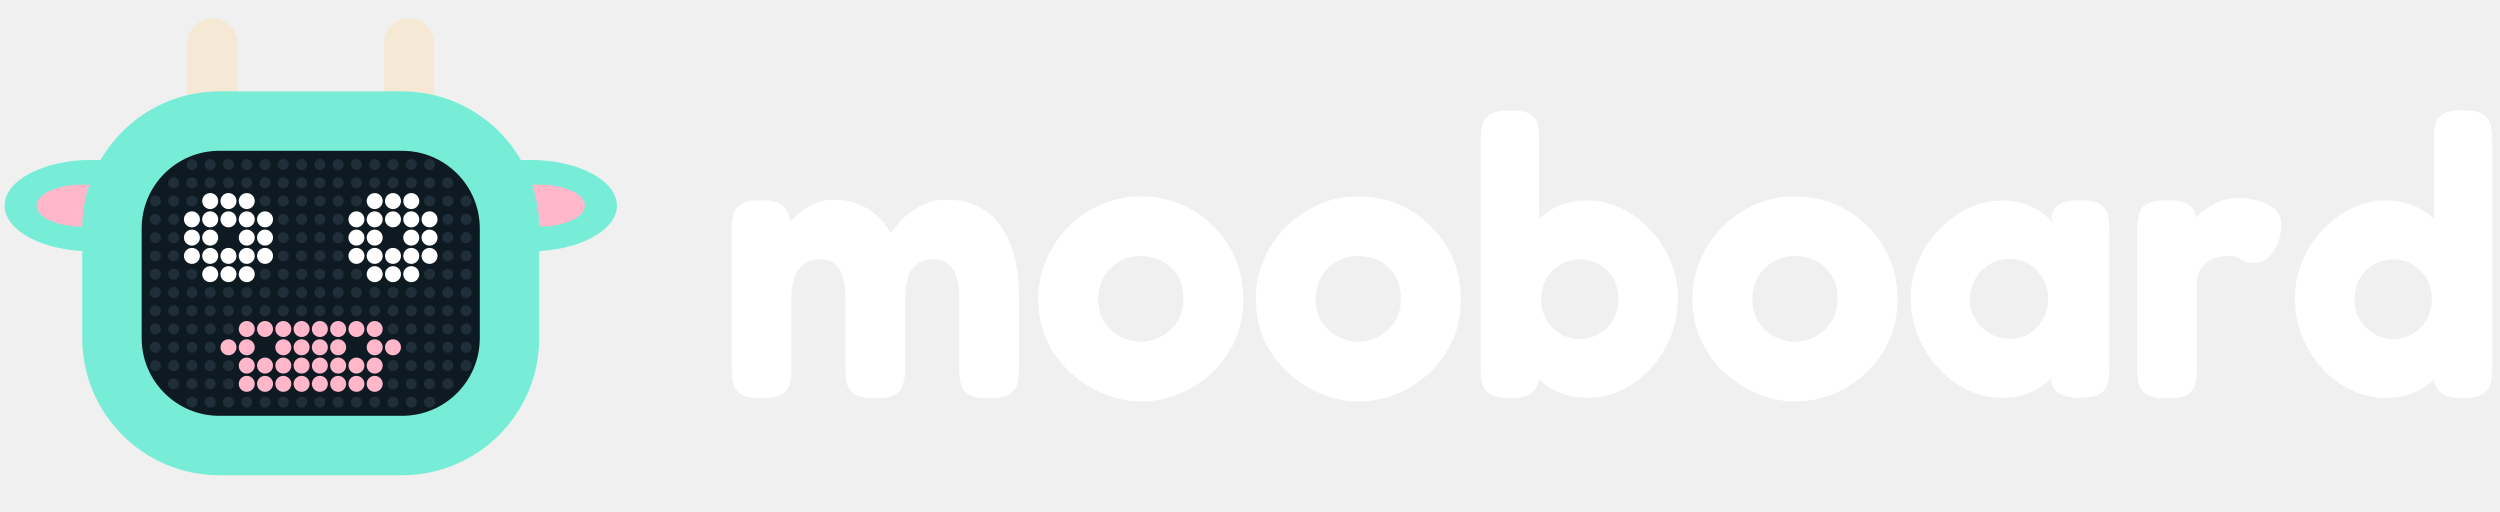
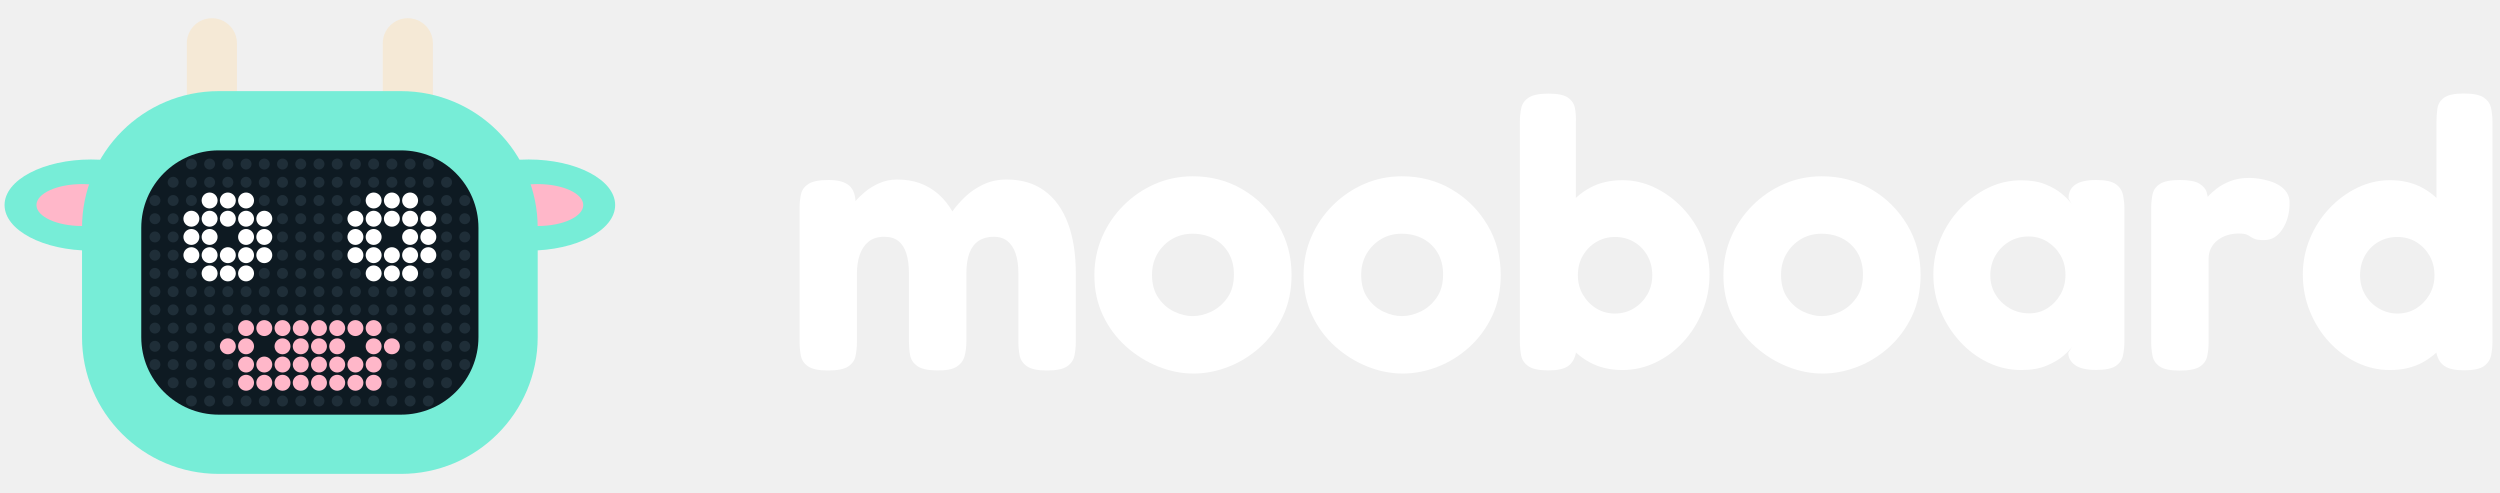
- <svg xmlns="http://www.w3.org/2000/svg" viewBox="0 0 547.1 112" role="img" aria-label="mooboard">
-   <svg x="0" y="0" width="136" height="112" viewBox="0 0 136 112">
+ <svg xmlns="http://www.w3.org/2000/svg" viewBox="0 0 548.64 108" role="img" aria-label="mooboard">
+   <svg x="0.00" y="0.00" width="136.00" height="108.00" viewBox="0 0 136 108">
    <rect x="41" y="4" width="11" height="24" rx="5.5" fill="#F5E9D6" />
    <rect x="84" y="4" width="11" height="24" rx="5.5" fill="#F5E9D6" />
    <ellipse cx="20" cy="45" rx="19" ry="10" fill="#77EDD7" />
    <ellipse cx="18" cy="45" rx="10" ry="4.6" fill="#FFB7C9" />
    <ellipse cx="116" cy="45" rx="19" ry="10" fill="#77EDD7" />
    <ellipse cx="118" cy="45" rx="10" ry="4.6" fill="#FFB7C9" />
    <rect x="18" y="20" width="100" height="84" rx="30" fill="#77EDD7" />
    <rect x="31" y="33" width="74" height="58" rx="17" fill="#0E1A22" />
    <circle cx="42" cy="36" r="1.2" fill="#1F2E38" />
    <circle cx="46" cy="36" r="1.2" fill="#1F2E38" />
    <circle cx="50" cy="36" r="1.2" fill="#1F2E38" />
    <circle cx="54" cy="36" r="1.2" fill="#1F2E38" />
    <circle cx="58" cy="36" r="1.2" fill="#1F2E38" />
    <circle cx="62" cy="36" r="1.2" fill="#1F2E38" />
    <circle cx="66" cy="36" r="1.2" fill="#1F2E38" />
    <circle cx="70" cy="36" r="1.2" fill="#1F2E38" />
    <circle cx="74" cy="36" r="1.2" fill="#1F2E38" />
    <circle cx="78" cy="36" r="1.2" fill="#1F2E38" />
    <circle cx="82" cy="36" r="1.2" fill="#1F2E38" />
    <circle cx="86" cy="36" r="1.2" fill="#1F2E38" />
    <circle cx="90" cy="36" r="1.2" fill="#1F2E38" />
    <circle cx="94" cy="36" r="1.2" fill="#1F2E38" />
    <circle cx="38" cy="40" r="1.2" fill="#1F2E38" />
    <circle cx="42" cy="40" r="1.2" fill="#1F2E38" />
    <circle cx="46" cy="40" r="1.2" fill="#1F2E38" />
    <circle cx="50" cy="40" r="1.2" fill="#1F2E38" />
    <circle cx="54" cy="40" r="1.2" fill="#1F2E38" />
    <circle cx="58" cy="40" r="1.2" fill="#1F2E38" />
    <circle cx="62" cy="40" r="1.2" fill="#1F2E38" />
    <circle cx="66" cy="40" r="1.2" fill="#1F2E38" />
    <circle cx="70" cy="40" r="1.2" fill="#1F2E38" />
    <circle cx="74" cy="40" r="1.2" fill="#1F2E38" />
    <circle cx="78" cy="40" r="1.2" fill="#1F2E38" />
    <circle cx="82" cy="40" r="1.2" fill="#1F2E38" />
    <circle cx="86" cy="40" r="1.2" fill="#1F2E38" />
    <circle cx="90" cy="40" r="1.2" fill="#1F2E38" />
    <circle cx="94" cy="40" r="1.2" fill="#1F2E38" />
    <circle cx="98" cy="40" r="1.2" fill="#1F2E38" />
    <circle cx="34" cy="44" r="1.2" fill="#1F2E38" />
    <circle cx="38" cy="44" r="1.2" fill="#1F2E38" />
    <circle cx="42" cy="44" r="1.2" fill="#1F2E38" />
    <circle cx="46" cy="44" r="1.75" fill="#FFFFFF" />
    <circle cx="50" cy="44" r="1.75" fill="#FFFFFF" />
    <circle cx="54" cy="44" r="1.75" fill="#FFFFFF" />
    <circle cx="58" cy="44" r="1.2" fill="#1F2E38" />
    <circle cx="62" cy="44" r="1.2" fill="#1F2E38" />
    <circle cx="66" cy="44" r="1.2" fill="#1F2E38" />
    <circle cx="70" cy="44" r="1.2" fill="#1F2E38" />
    <circle cx="74" cy="44" r="1.2" fill="#1F2E38" />
    <circle cx="78" cy="44" r="1.2" fill="#1F2E38" />
    <circle cx="82" cy="44" r="1.75" fill="#FFFFFF" />
    <circle cx="86" cy="44" r="1.75" fill="#FFFFFF" />
    <circle cx="90" cy="44" r="1.75" fill="#FFFFFF" />
    <circle cx="94" cy="44" r="1.2" fill="#1F2E38" />
    <circle cx="98" cy="44" r="1.2" fill="#1F2E38" />
    <circle cx="102" cy="44" r="1.2" fill="#1F2E38" />
    <circle cx="34" cy="48" r="1.2" fill="#1F2E38" />
    <circle cx="38" cy="48" r="1.2" fill="#1F2E38" />
    <circle cx="42" cy="48" r="1.75" fill="#FFFFFF" />
    <circle cx="46" cy="48" r="1.75" fill="#FFFFFF" />
    <circle cx="50" cy="48" r="1.75" fill="#FFFFFF" />
    <circle cx="54" cy="48" r="1.75" fill="#FFFFFF" />
    <circle cx="58" cy="48" r="1.75" fill="#FFFFFF" />
    <circle cx="62" cy="48" r="1.2" fill="#1F2E38" />
    <circle cx="66" cy="48" r="1.2" fill="#1F2E38" />
    <circle cx="70" cy="48" r="1.2" fill="#1F2E38" />
    <circle cx="74" cy="48" r="1.2" fill="#1F2E38" />
    <circle cx="78" cy="48" r="1.75" fill="#FFFFFF" />
    <circle cx="82" cy="48" r="1.75" fill="#FFFFFF" />
    <circle cx="86" cy="48" r="1.75" fill="#FFFFFF" />
    <circle cx="90" cy="48" r="1.75" fill="#FFFFFF" />
    <circle cx="94" cy="48" r="1.75" fill="#FFFFFF" />
    <circle cx="98" cy="48" r="1.2" fill="#1F2E38" />
    <circle cx="102" cy="48" r="1.2" fill="#1F2E38" />
    <circle cx="34" cy="52" r="1.2" fill="#1F2E38" />
    <circle cx="38" cy="52" r="1.2" fill="#1F2E38" />
    <circle cx="42" cy="52" r="1.75" fill="#FFFFFF" />
    <circle cx="46" cy="52" r="1.75" fill="#FFFFFF" />
    <circle class="pupil" cx="50" cy="52" r="1.75" fill="#0E1A22" />
    <circle cx="54" cy="52" r="1.75" fill="#FFFFFF" />
    <circle cx="58" cy="52" r="1.75" fill="#FFFFFF" />
    <circle cx="62" cy="52" r="1.2" fill="#1F2E38" />
    <circle cx="66" cy="52" r="1.2" fill="#1F2E38" />
    <circle cx="70" cy="52" r="1.2" fill="#1F2E38" />
    <circle cx="74" cy="52" r="1.2" fill="#1F2E38" />
    <circle cx="78" cy="52" r="1.75" fill="#FFFFFF" />
    <circle cx="82" cy="52" r="1.75" fill="#FFFFFF" />
    <circle class="pupil" cx="86" cy="52" r="1.75" fill="#0E1A22" />
    <circle cx="90" cy="52" r="1.75" fill="#FFFFFF" />
    <circle cx="94" cy="52" r="1.75" fill="#FFFFFF" />
    <circle cx="98" cy="52" r="1.2" fill="#1F2E38" />
    <circle cx="102" cy="52" r="1.2" fill="#1F2E38" />
    <circle cx="34" cy="56" r="1.2" fill="#1F2E38" />
    <circle cx="38" cy="56" r="1.2" fill="#1F2E38" />
    <circle cx="42" cy="56" r="1.75" fill="#FFFFFF" />
    <circle cx="46" cy="56" r="1.75" fill="#FFFFFF" />
    <circle cx="50" cy="56" r="1.75" fill="#FFFFFF" />
    <circle cx="54" cy="56" r="1.75" fill="#FFFFFF" />
    <circle cx="58" cy="56" r="1.75" fill="#FFFFFF" />
    <circle cx="62" cy="56" r="1.2" fill="#1F2E38" />
    <circle cx="66" cy="56" r="1.2" fill="#1F2E38" />
    <circle cx="70" cy="56" r="1.2" fill="#1F2E38" />
    <circle cx="74" cy="56" r="1.2" fill="#1F2E38" />
    <circle cx="78" cy="56" r="1.75" fill="#FFFFFF" />
    <circle cx="82" cy="56" r="1.75" fill="#FFFFFF" />
    <circle cx="86" cy="56" r="1.75" fill="#FFFFFF" />
    <circle cx="90" cy="56" r="1.75" fill="#FFFFFF" />
    <circle cx="94" cy="56" r="1.75" fill="#FFFFFF" />
    <circle cx="98" cy="56" r="1.2" fill="#1F2E38" />
    <circle cx="102" cy="56" r="1.2" fill="#1F2E38" />
    <circle cx="34" cy="60" r="1.2" fill="#1F2E38" />
    <circle cx="38" cy="60" r="1.2" fill="#1F2E38" />
    <circle cx="42" cy="60" r="1.2" fill="#1F2E38" />
    <circle cx="46" cy="60" r="1.75" fill="#FFFFFF" />
    <circle cx="50" cy="60" r="1.75" fill="#FFFFFF" />
    <circle cx="54" cy="60" r="1.75" fill="#FFFFFF" />
    <circle cx="58" cy="60" r="1.2" fill="#1F2E38" />
    <circle cx="62" cy="60" r="1.2" fill="#1F2E38" />
    <circle cx="66" cy="60" r="1.2" fill="#1F2E38" />
    <circle cx="70" cy="60" r="1.2" fill="#1F2E38" />
    <circle cx="74" cy="60" r="1.2" fill="#1F2E38" />
    <circle cx="78" cy="60" r="1.2" fill="#1F2E38" />
    <circle cx="82" cy="60" r="1.75" fill="#FFFFFF" />
    <circle cx="86" cy="60" r="1.75" fill="#FFFFFF" />
    <circle cx="90" cy="60" r="1.75" fill="#FFFFFF" />
    <circle cx="94" cy="60" r="1.2" fill="#1F2E38" />
    <circle cx="98" cy="60" r="1.2" fill="#1F2E38" />
    <circle cx="102" cy="60" r="1.2" fill="#1F2E38" />
    <circle cx="34" cy="64" r="1.2" fill="#1F2E38" />
    <circle cx="38" cy="64" r="1.2" fill="#1F2E38" />
    <circle cx="42" cy="64" r="1.2" fill="#1F2E38" />
    <circle cx="46" cy="64" r="1.2" fill="#1F2E38" />
    <circle cx="50" cy="64" r="1.2" fill="#1F2E38" />
    <circle cx="54" cy="64" r="1.2" fill="#1F2E38" />
    <circle cx="58" cy="64" r="1.2" fill="#1F2E38" />
    <circle cx="62" cy="64" r="1.2" fill="#1F2E38" />
    <circle cx="66" cy="64" r="1.2" fill="#1F2E38" />
    <circle cx="70" cy="64" r="1.2" fill="#1F2E38" />
    <circle cx="74" cy="64" r="1.2" fill="#1F2E38" />
    <circle cx="78" cy="64" r="1.2" fill="#1F2E38" />
    <circle cx="82" cy="64" r="1.2" fill="#1F2E38" />
    <circle cx="86" cy="64" r="1.2" fill="#1F2E38" />
    <circle cx="90" cy="64" r="1.2" fill="#1F2E38" />
    <circle cx="94" cy="64" r="1.2" fill="#1F2E38" />
    <circle cx="98" cy="64" r="1.2" fill="#1F2E38" />
    <circle cx="102" cy="64" r="1.2" fill="#1F2E38" />
    <circle cx="34" cy="68" r="1.2" fill="#1F2E38" />
    <circle cx="38" cy="68" r="1.2" fill="#1F2E38" />
    <circle cx="42" cy="68" r="1.2" fill="#1F2E38" />
    <circle cx="46" cy="68" r="1.2" fill="#1F2E38" />
    <circle cx="50" cy="68" r="1.2" fill="#1F2E38" />
    <circle cx="54" cy="68" r="1.2" fill="#1F2E38" />
    <circle cx="58" cy="68" r="1.2" fill="#1F2E38" />
    <circle cx="62" cy="68" r="1.2" fill="#1F2E38" />
    <circle cx="66" cy="68" r="1.2" fill="#1F2E38" />
    <circle cx="70" cy="68" r="1.2" fill="#1F2E38" />
    <circle cx="74" cy="68" r="1.2" fill="#1F2E38" />
    <circle cx="78" cy="68" r="1.2" fill="#1F2E38" />
    <circle cx="82" cy="68" r="1.2" fill="#1F2E38" />
    <circle cx="86" cy="68" r="1.2" fill="#1F2E38" />
    <circle cx="90" cy="68" r="1.2" fill="#1F2E38" />
    <circle cx="94" cy="68" r="1.2" fill="#1F2E38" />
    <circle cx="98" cy="68" r="1.2" fill="#1F2E38" />
    <circle cx="102" cy="68" r="1.2" fill="#1F2E38" />
    <circle cx="34" cy="72" r="1.2" fill="#1F2E38" />
    <circle cx="38" cy="72" r="1.2" fill="#1F2E38" />
    <circle cx="42" cy="72" r="1.2" fill="#1F2E38" />
    <circle cx="46" cy="72" r="1.2" fill="#1F2E38" />
    <circle cx="50" cy="72" r="1.2" fill="#1F2E38" />
    <circle cx="54" cy="72" r="1.75" fill="#FFB7C9" />
    <circle cx="58" cy="72" r="1.75" fill="#FFB7C9" />
    <circle cx="62" cy="72" r="1.75" fill="#FFB7C9" />
    <circle cx="66" cy="72" r="1.75" fill="#FFB7C9" />
    <circle cx="70" cy="72" r="1.75" fill="#FFB7C9" />
    <circle cx="74" cy="72" r="1.75" fill="#FFB7C9" />
    <circle cx="78" cy="72" r="1.75" fill="#FFB7C9" />
    <circle cx="82" cy="72" r="1.75" fill="#FFB7C9" />
    <circle cx="86" cy="72" r="1.2" fill="#1F2E38" />
    <circle cx="90" cy="72" r="1.2" fill="#1F2E38" />
    <circle cx="94" cy="72" r="1.2" fill="#1F2E38" />
    <circle cx="98" cy="72" r="1.2" fill="#1F2E38" />
    <circle cx="102" cy="72" r="1.2" fill="#1F2E38" />
    <circle cx="34" cy="76" r="1.2" fill="#1F2E38" />
    <circle cx="38" cy="76" r="1.2" fill="#1F2E38" />
    <circle cx="42" cy="76" r="1.2" fill="#1F2E38" />
    <circle cx="46" cy="76" r="1.2" fill="#1F2E38" />
    <circle cx="50" cy="76" r="1.75" fill="#FFB7C9" />
    <circle cx="54" cy="76" r="1.75" fill="#FFB7C9" />
    <circle class="nostril" cx="58" cy="76" r="1.75" fill="#0E1A22" />
    <circle cx="62" cy="76" r="1.75" fill="#FFB7C9" />
    <circle cx="66" cy="76" r="1.75" fill="#FFB7C9" />
    <circle cx="70" cy="76" r="1.75" fill="#FFB7C9" />
    <circle cx="74" cy="76" r="1.75" fill="#FFB7C9" />
    <circle class="nostril" cx="78" cy="76" r="1.75" fill="#0E1A22" />
    <circle cx="82" cy="76" r="1.75" fill="#FFB7C9" />
    <circle cx="86" cy="76" r="1.75" fill="#FFB7C9" />
    <circle cx="90" cy="76" r="1.2" fill="#1F2E38" />
    <circle cx="94" cy="76" r="1.2" fill="#1F2E38" />
    <circle cx="98" cy="76" r="1.2" fill="#1F2E38" />
    <circle cx="102" cy="76" r="1.2" fill="#1F2E38" />
    <circle cx="34" cy="80" r="1.2" fill="#1F2E38" />
    <circle cx="38" cy="80" r="1.2" fill="#1F2E38" />
    <circle cx="42" cy="80" r="1.2" fill="#1F2E38" />
    <circle cx="46" cy="80" r="1.2" fill="#1F2E38" />
    <circle cx="50" cy="80" r="1.2" fill="#1F2E38" />
    <circle cx="54" cy="80" r="1.75" fill="#FFB7C9" />
    <circle cx="58" cy="80" r="1.75" fill="#FFB7C9" />
    <circle cx="62" cy="80" r="1.75" fill="#FFB7C9" />
    <circle cx="66" cy="80" r="1.75" fill="#FFB7C9" />
    <circle cx="70" cy="80" r="1.75" fill="#FFB7C9" />
    <circle cx="74" cy="80" r="1.75" fill="#FFB7C9" />
    <circle cx="78" cy="80" r="1.75" fill="#FFB7C9" />
    <circle cx="82" cy="80" r="1.75" fill="#FFB7C9" />
    <circle cx="86" cy="80" r="1.2" fill="#1F2E38" />
    <circle cx="90" cy="80" r="1.2" fill="#1F2E38" />
    <circle cx="94" cy="80" r="1.2" fill="#1F2E38" />
    <circle cx="98" cy="80" r="1.2" fill="#1F2E38" />
    <circle cx="102" cy="80" r="1.2" fill="#1F2E38" />
    <circle cx="38" cy="84" r="1.2" fill="#1F2E38" />
    <circle cx="42" cy="84" r="1.2" fill="#1F2E38" />
    <circle cx="46" cy="84" r="1.2" fill="#1F2E38" />
    <circle cx="50" cy="84" r="1.2" fill="#1F2E38" />
    <circle cx="54" cy="84" r="1.75" fill="#FFB7C9" />
    <circle cx="58" cy="84" r="1.75" fill="#FFB7C9" />
    <circle cx="62" cy="84" r="1.75" fill="#FFB7C9" />
    <circle cx="66" cy="84" r="1.75" fill="#FFB7C9" />
    <circle cx="70" cy="84" r="1.75" fill="#FFB7C9" />
    <circle cx="74" cy="84" r="1.75" fill="#FFB7C9" />
    <circle cx="78" cy="84" r="1.75" fill="#FFB7C9" />
    <circle cx="82" cy="84" r="1.75" fill="#FFB7C9" />
    <circle cx="86" cy="84" r="1.2" fill="#1F2E38" />
    <circle cx="90" cy="84" r="1.2" fill="#1F2E38" />
    <circle cx="94" cy="84" r="1.2" fill="#1F2E38" />
    <circle cx="98" cy="84" r="1.2" fill="#1F2E38" />
    <circle cx="42" cy="88" r="1.2" fill="#1F2E38" />
    <circle cx="46" cy="88" r="1.2" fill="#1F2E38" />
    <circle cx="50" cy="88" r="1.2" fill="#1F2E38" />
    <circle cx="54" cy="88" r="1.2" fill="#1F2E38" />
    <circle cx="58" cy="88" r="1.2" fill="#1F2E38" />
    <circle cx="62" cy="88" r="1.2" fill="#1F2E38" />
    <circle cx="66" cy="88" r="1.2" fill="#1F2E38" />
    <circle cx="70" cy="88" r="1.2" fill="#1F2E38" />
    <circle cx="74" cy="88" r="1.2" fill="#1F2E38" />
    <circle cx="78" cy="88" r="1.2" fill="#1F2E38" />
    <circle cx="82" cy="88" r="1.2" fill="#1F2E38" />
    <circle cx="86" cy="88" r="1.2" fill="#1F2E38" />
    <circle cx="90" cy="88" r="1.2" fill="#1F2E38" />
    <circle cx="94" cy="88" r="1.2" fill="#1F2E38" />
  </svg>
-   <svg x="158.4" y="22.4" width="388.7" height="67.2" viewBox="0 0 4483 775">
+   <svg x="173.80" y="18.85" width="374.84" height="64.80" viewBox="0 0 4483 775">
    <g fill="#FFFFFF">
      <path transform="translate(-19.75,737.75) scale(1,-1)" d="M114 -9.25Q77.75 -9.25 62.0 1.625Q46.25 12.5 43.0 29.875Q39.75 47.25 39.75 66.5V416.75Q39.75 436.5 43.375 453.25Q47 470 62.875 480.375Q78.75 490.75 115.75 490.75Q153 490.75 169.875 476.125Q186.75 461.5 186.75 428.75L174 417.5Q176.25 422.75 186.0 434.625Q195.75 446.5 211.875 459.875Q228 473.25 249.375 482.625Q270.75 492 296.25 492Q328.5 492 355.125 482.5Q381.75 473 403.375 454.25Q425 435.5 440.75 408.25Q454.75 428 474.875 447.125Q495 466.25 522.25 479.125Q549.5 492 583.5 492Q642 492 682.5 462.5Q723 433 743.875 377.75Q764.75 322.5 764.75 244.75V66.25Q764.75 47 761.125 29.625Q757.5 12.25 741.75 1.5Q726 -9.25 688.75 -9.25Q652.25 -9.25 636.375 2.0Q620.5 13.25 617.25 30.625Q614 48 614 67.25V245.75Q614 276.5 606.75 297.75Q599.5 319 585.375 330.375Q571.25 341.75 549.25 341.75Q526 341.75 509.875 331.125Q493.75 320.5 485.625 299.25Q477.5 278 477.5 245V66Q477.5 46.25 472.875 28.625Q468.25 11 451.625 0.5Q435 -10 398.5 -9Q363.25 -8.5 348.0 2.875Q332.75 14.25 329.75 31.5Q326.75 48.75 326.75 67.25V245.75Q326.75 276.5 319.875 298.125Q313 319.75 298.875 330.75Q284.75 341.75 262 341.75Q236.5 341.75 220.75 328.875Q205 316 197.625 294.375Q190.25 272.75 190.25 245.75V65.5Q190.25 46.25 186.625 28.875Q183 11.5 167.125 1.125Q151.25 -9.25 114 -9.25Z" />
      <path transform="translate(773.25,737.75) scale(1,-1)" d="M280.75 -17.25Q233.75 -17.25 187.5 1.375Q141.25 20 103.25 54.125Q65.25 88.25 42.875 135.625Q20.5 183 20.5 240.5Q20.5 294.5 40.875 341.375Q61.25 388.25 97.0 424.0Q132.75 459.75 179.25 480.125Q225.75 500.5 278.75 500.5Q351 500.5 409.5 466.0Q468 431.5 503.0 372.875Q538 314.25 538 241.5Q538 181.25 515.375 133.5Q492.75 85.75 455.375 52.0Q418 18.25 372.375 0.5Q326.75 -17.25 280.75 -17.25ZM278.75 133.5Q302.75 133.5 327.75 145.5Q352.75 157.5 369.75 181.875Q386.75 206.25 386.75 242.75Q386.75 275 372.875 299.0Q359 323 334.375 336.375Q309.75 349.75 277.75 349.75Q248.25 349.75 224.375 335.75Q200.5 321.75 186.125 297.375Q171.75 273 171.75 241.75Q171.75 205.75 188.375 181.5Q205 157.25 229.75 145.375Q254.5 133.5 278.75 133.5Z" />
      <path transform="translate(1322.25,737.75) scale(1,-1)" d="M280.75 -17.25Q233.75 -17.25 187.5 1.375Q141.25 20 103.25 54.125Q65.25 88.25 42.875 135.625Q20.5 183 20.5 240.5Q20.5 294.5 40.875 341.375Q61.25 388.25 97.0 424.0Q132.75 459.75 179.25 480.125Q225.75 500.5 278.75 500.5Q351 500.5 409.5 466.0Q468 431.5 503.0 372.875Q538 314.25 538 241.5Q538 181.25 515.375 133.5Q492.75 85.75 455.375 52.0Q418 18.25 372.375 0.5Q326.75 -17.25 280.75 -17.25ZM278.75 133.5Q302.75 133.5 327.75 145.5Q352.75 157.5 369.75 181.875Q386.75 206.25 386.75 242.75Q386.75 275 372.875 299.0Q359 323 334.375 336.375Q309.75 349.75 277.75 349.75Q248.25 349.75 224.375 335.75Q200.5 321.75 186.125 297.375Q171.75 273 171.75 241.75Q171.75 205.75 188.375 181.5Q205 157.25 229.75 145.375Q254.5 133.5 278.75 133.5Z" />
      <path transform="translate(1871.25,737.75) scale(1,-1)" d="M308.5 -8Q259.5 -8 222.25 12.375Q185 32.75 160.25 68.0Q135.5 103.25 123.125 148.25Q110.75 193.25 111.5 243.5Q112.25 293 125.0 337.75Q137.75 382.5 162.5 416.75Q187.25 451 223.75 470.625Q260.25 490.25 308.5 490.25Q353.25 490.25 394.375 470.25Q435.5 450.25 467.75 415.75Q500 381.25 518.5 336.625Q537 292 537 242.75Q537 191.75 518.5 146.125Q500 100.5 468.125 65.875Q436.25 31.25 395.125 11.625Q354 -8 308.5 -8ZM288.25 140.25Q315.75 140.25 338.0 153.625Q360.25 167 373.5 189.75Q386.75 212.5 386.75 240.5Q386.75 269.5 373.875 292.375Q361 315.25 338.75 328.25Q316.5 341.25 289 341.25Q261.75 341.25 239.5 327.875Q217.25 314.5 204.375 292.0Q191.5 269.5 191.5 240.5Q191.5 212.5 204.75 189.75Q218 167 239.875 153.625Q261.75 140.25 288.25 140.25ZM114 -9Q77.75 -9 61.875 1.875Q46 12.75 42.625 30.125Q39.25 47.5 39.25 66.75V642.25Q39.25 662.5 42.875 679.5Q46.5 696.5 62.375 707.0Q78.25 717.5 114.5 717.5Q151 717.5 166.0 706.625Q181 695.75 184.0 678.375Q187 661 186.25 641.75V36.25Q181 12.5 164.875 1.75Q148.75 -9 114 -9Z" />
      <path transform="translate(2424.25,737.75) scale(1,-1)" d="M280.75 -17.25Q233.75 -17.25 187.5 1.375Q141.25 20 103.25 54.125Q65.25 88.25 42.875 135.625Q20.5 183 20.5 240.5Q20.5 294.5 40.875 341.375Q61.25 388.25 97.0 424.0Q132.75 459.75 179.25 480.125Q225.75 500.5 278.75 500.5Q351 500.5 409.5 466.0Q468 431.5 503.0 372.875Q538 314.25 538 241.5Q538 181.25 515.375 133.5Q492.75 85.75 455.375 52.0Q418 18.25 372.375 0.5Q326.75 -17.25 280.75 -17.25ZM278.75 133.5Q302.75 133.5 327.75 145.5Q352.75 157.5 369.75 181.875Q386.75 206.25 386.75 242.75Q386.75 275 372.875 299.0Q359 323 334.375 336.375Q309.75 349.75 277.75 349.75Q248.25 349.75 224.375 335.75Q200.5 321.75 186.125 297.375Q171.75 273 171.75 241.75Q171.75 205.75 188.375 181.5Q205 157.25 229.75 145.375Q254.5 133.5 278.75 133.5Z" />
      <path transform="translate(2973.25,737.75) scale(1,-1)" d="M449 -7.75Q411.75 -7.75 394.125 5.25Q376.5 18.25 376.75 37.25L387.25 54Q380.75 44 364.0 29.5Q347.25 15 319.875 3.5Q292.5 -8 253 -8Q207 -8 165.5 12.0Q124 32 91.875 67.25Q59.75 102.5 41.125 147.5Q22.5 192.5 22.5 242.75Q22.5 291.75 41.125 336.125Q59.75 380.5 92.375 415.25Q125 450 166.125 470.0Q207.25 490 253 490Q290.25 490 316.25 479.5Q342.25 469 359.5 454.75Q376.75 440.5 385.75 427.5L377.5 441.75Q376.75 465.5 394.5 478.125Q412.25 490.75 450 490.75Q486.25 490.75 501.5 479.75Q516.75 468.75 520.375 451.0Q524 433.25 524 413.25V68Q524 48.5 520.375 30.875Q516.75 13.25 501.375 2.75Q486 -7.75 449 -7.75ZM274.5 140.75Q300.75 140.75 322.125 154.375Q343.5 168 356.375 190.875Q369.25 213.75 369.25 241.5Q369.25 270.75 356.125 293.25Q343 315.75 321.125 329.125Q299.25 342.5 272.5 342.5Q243.75 342.5 221.125 328.75Q198.5 315 185.25 292.0Q172 269 172 240.25Q172 212.75 185.625 190.25Q199.25 167.75 222.5 154.25Q245.75 140.75 274.5 140.75Z" />
      <path transform="translate(3526.25,737.75) scale(1,-1)" d="M115.5 -9.5Q79.25 -9.5 63.5 1.375Q47.75 12.25 44.5 30.125Q41.25 48 41.25 67.25V416Q41.25 436.25 44.875 453.25Q48.5 470.25 64.25 480.5Q80 490.75 116.5 490.75Q152 490.75 167.5 481.25Q183 471.75 186.75 459.25Q190.5 446.75 190.5 437.75L178.5 431.75Q181 436 189.5 446.25Q198 456.5 213.125 468.125Q228.25 479.75 249.5 488.0Q270.75 496.25 298.75 496.25Q309.5 496.25 323.0 494.375Q336.5 492.5 351.0 488.25Q365.5 484 377.625 476.5Q389.75 469 397.125 457.75Q404.5 446.5 404.5 430.75Q404.5 390 385.625 361.5Q366.75 333 338.25 333Q321.25 333 313.875 335.75Q306.5 338.5 302.375 341.625Q298.25 344.75 291.875 347.5Q285.5 350.25 270.25 350.25Q255.25 350.25 241.375 346.0Q227.5 341.75 216.25 333.25Q205 324.75 198.5 312.375Q192 300 192 284.5V65.25Q192 46 188.375 28.625Q184.75 11.25 168.875 0.875Q153 -9.5 115.5 -9.5Z" />
      <path transform="translate(3939.25,737.75) scale(1,-1)" d="M254.75 -8Q209.5 -8 168.25 11.625Q127 31.25 95.125 65.875Q63.25 100.5 44.75 146.125Q26.25 191.75 26.25 242.75Q26.25 292 44.75 336.625Q63.25 381.25 95.5 415.75Q127.75 450.25 169.0 470.25Q210.25 490.25 254.75 490.25Q303 490.25 339.5 470.625Q376 451 400.75 416.75Q425.5 382.5 438.25 337.75Q451 293 451.75 243.5Q452.5 193.25 440.125 148.25Q427.75 103.25 403.0 68.0Q378.25 32.75 341.375 12.375Q304.5 -8 254.75 -8ZM275 140.25Q301.75 140.25 323.5 153.625Q345.25 167 358.5 189.75Q371.75 212.5 371.75 240.5Q371.75 269.5 358.875 292.0Q346 314.5 324.125 327.875Q302.25 341.25 274.25 341.25Q247 341.25 224.625 328.25Q202.25 315.25 189.375 292.375Q176.5 269.5 176.5 240.5Q176.5 212.5 189.75 189.75Q203 167 225.75 153.625Q248.5 140.25 275 140.25ZM449.5 -8.75Q415.5 -8.75 398.875 2.0Q382.25 12.75 377 36.25V641.75Q377 661.25 379.5 678.625Q382 696 397.125 706.875Q412.25 717.75 448.5 717.75Q485.75 717.75 501.125 707.25Q516.5 696.75 520.25 679.75Q524 662.75 524 642.75V67.25Q524 48 520.375 30.5Q516.75 13 501.375 2.125Q486 -8.75 449.5 -8.75Z" />
    </g>
  </svg>
</svg>
